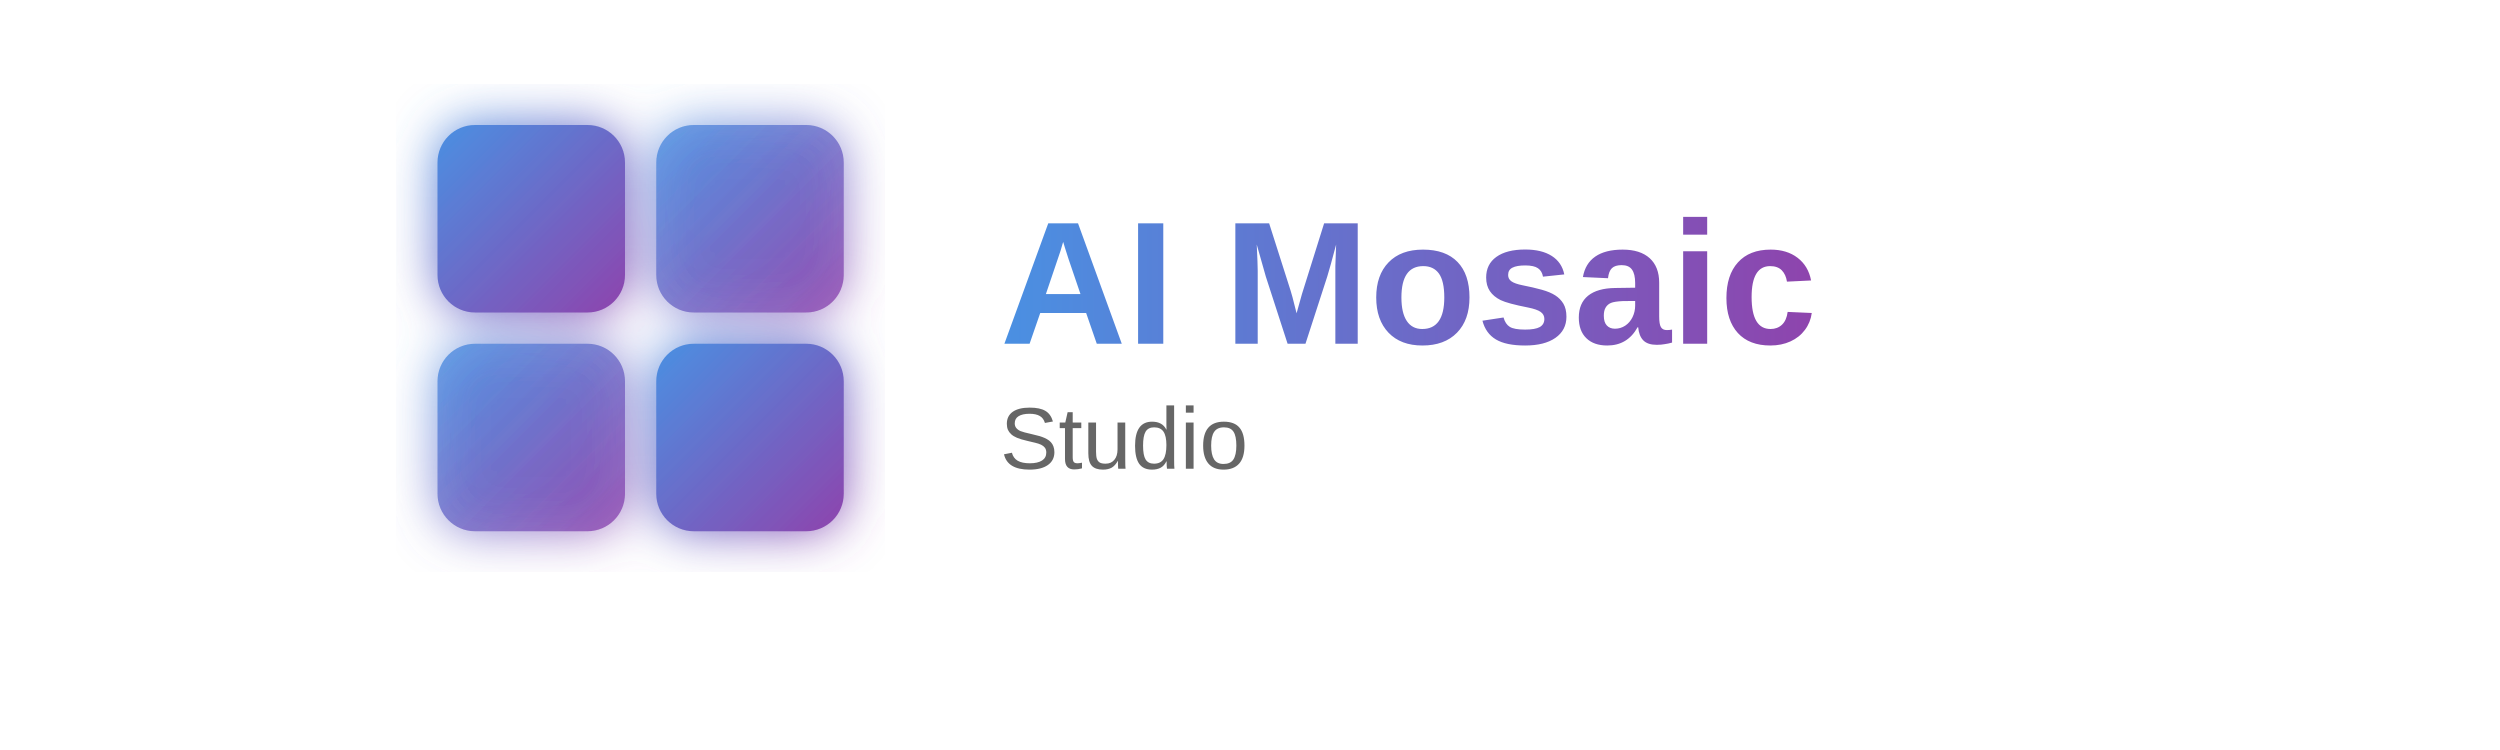
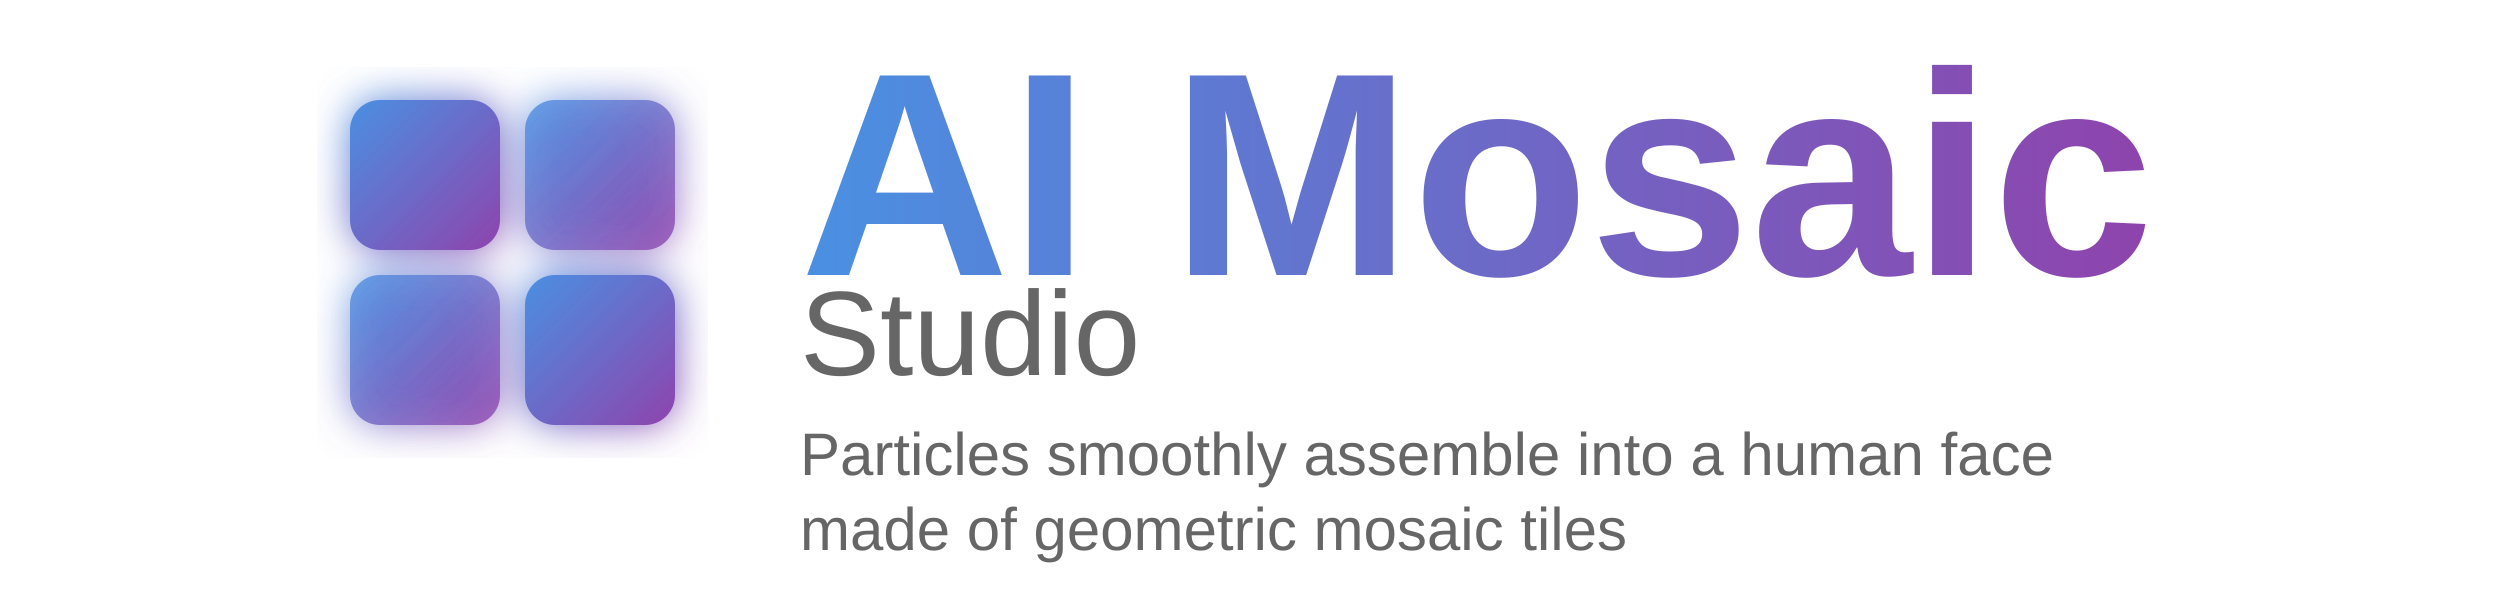
- <svg xmlns="http://www.w3.org/2000/svg" width="200" height="60" viewBox="0 0 300 120">
+ <svg xmlns="http://www.w3.org/2000/svg" width="250" height="60" viewBox="0 0 400 120">
  <style>


.cube {
  transform-origin: 60px 60px;
  animation: rotateCube 6s infinite linear;
}

.tile {
  animation: floatTile 3s ease-in-out infinite alternate;
}

.tile:nth-child(2){ animation-delay:0.5s }
.tile:nth-child(3){ animation-delay:1s }
.tile:nth-child(4){ animation-delay:1.5s }

@keyframes rotateCube {
  0%   { transform: rotate(0deg); }
  100% { transform: rotate(360deg); }
}

@keyframes floatTile {
  0%   { transform: translateY(0px); }
  100% { transform: translateY(-6px); }
}

.title {
  font-family: Segoe UI, Arial, sans-serif;
-   font-size: 28px;
-   font-weight: 700;
+   font-size: 58px;
+   font-weight:700;
  fill: url(#gradText);
}

.subtitle {
  font-family: Segoe UI, Arial, sans-serif;
-   font-size: 14px;
+   font-size: 24px;
+   fill: #666;
+ }
+ .subtitle-2 {
+   font-family: Segoe UI, Arial, sans-serif;
+    
  fill: #666;
}


</style>
  <defs>
    <linearGradient id="gradCube" x1="0%" y1="0%" x2="100%" y2="100%">
      <stop offset="0%" stop-color="#4A90E2" />
      <stop offset="100%" stop-color="#8E44AD" />
    </linearGradient>
    <linearGradient id="gradText" x1="0%" y1="0%" x2="100%" y2="0%">
      <stop offset="0%" stop-color="#4A90E2" />
      <stop offset="100%" stop-color="#8E44AD" />
    </linearGradient>
    <filter id="glow">
      <feGaussianBlur stdDeviation="4" result="blur" />
      <feMerge>
        <feMergeNode in="blur" />
        <feMergeNode in="SourceGraphic" />
      </feMerge>
    </filter>
  </defs>
  <g class="cube" filter="url(#glow)">
    <rect class="tile" x="20" y="20" width="30" height="30" rx="6" fill="url(#gradCube)" />
    <rect class="tile" x="55" y="20" width="30" height="30" rx="6" fill="url(#gradCube)" opacity="0.8" />
    <rect class="tile" x="20" y="55" width="30" height="30" rx="6" fill="url(#gradCube)" opacity="0.8" />
    <rect class="tile" x="55" y="55" width="30" height="30" rx="6" fill="url(#gradCube)" />
  </g>
  <text x="110" y="55" class="title">AI Mosaic</text>
  <text x="110" y="75" class="subtitle">Studio</text>
+   <text x="110" y="95" class="subtitle-2">Particles smoothly assemble into a human face</text>
+   <text x="110" y="110" class="subtitle-2">made of geometric mosaic tiles</text>
</svg>
